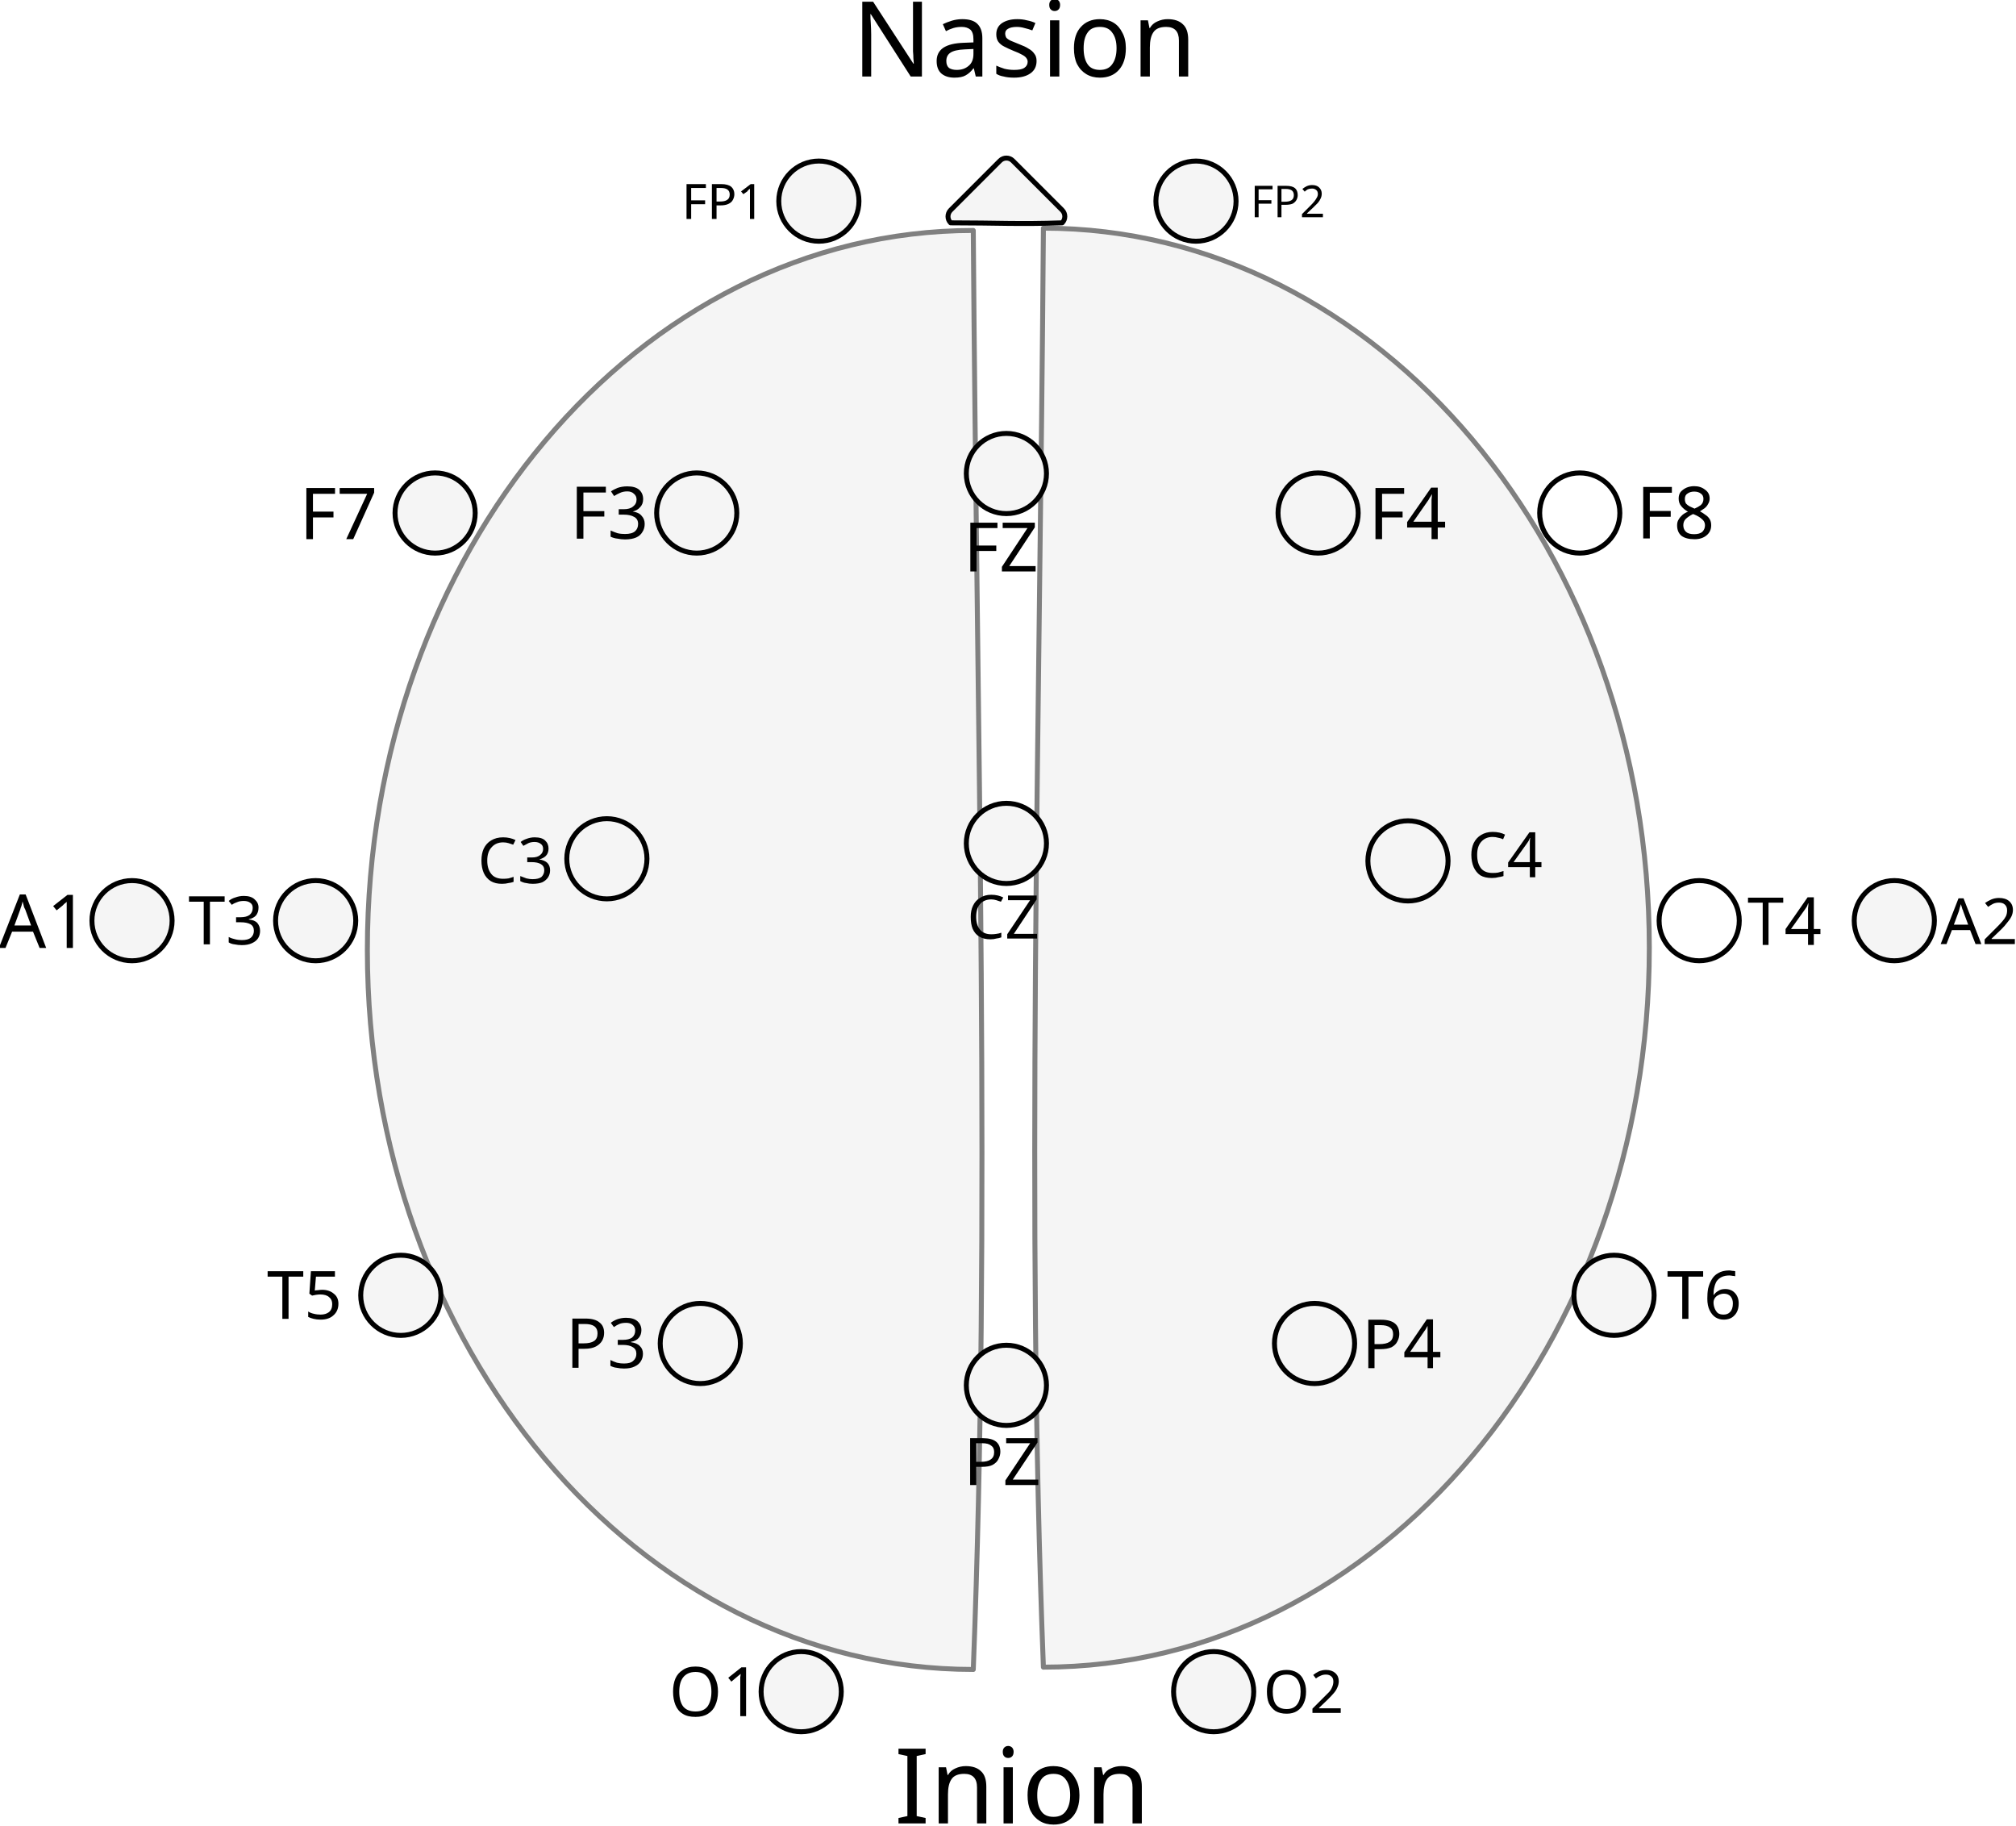
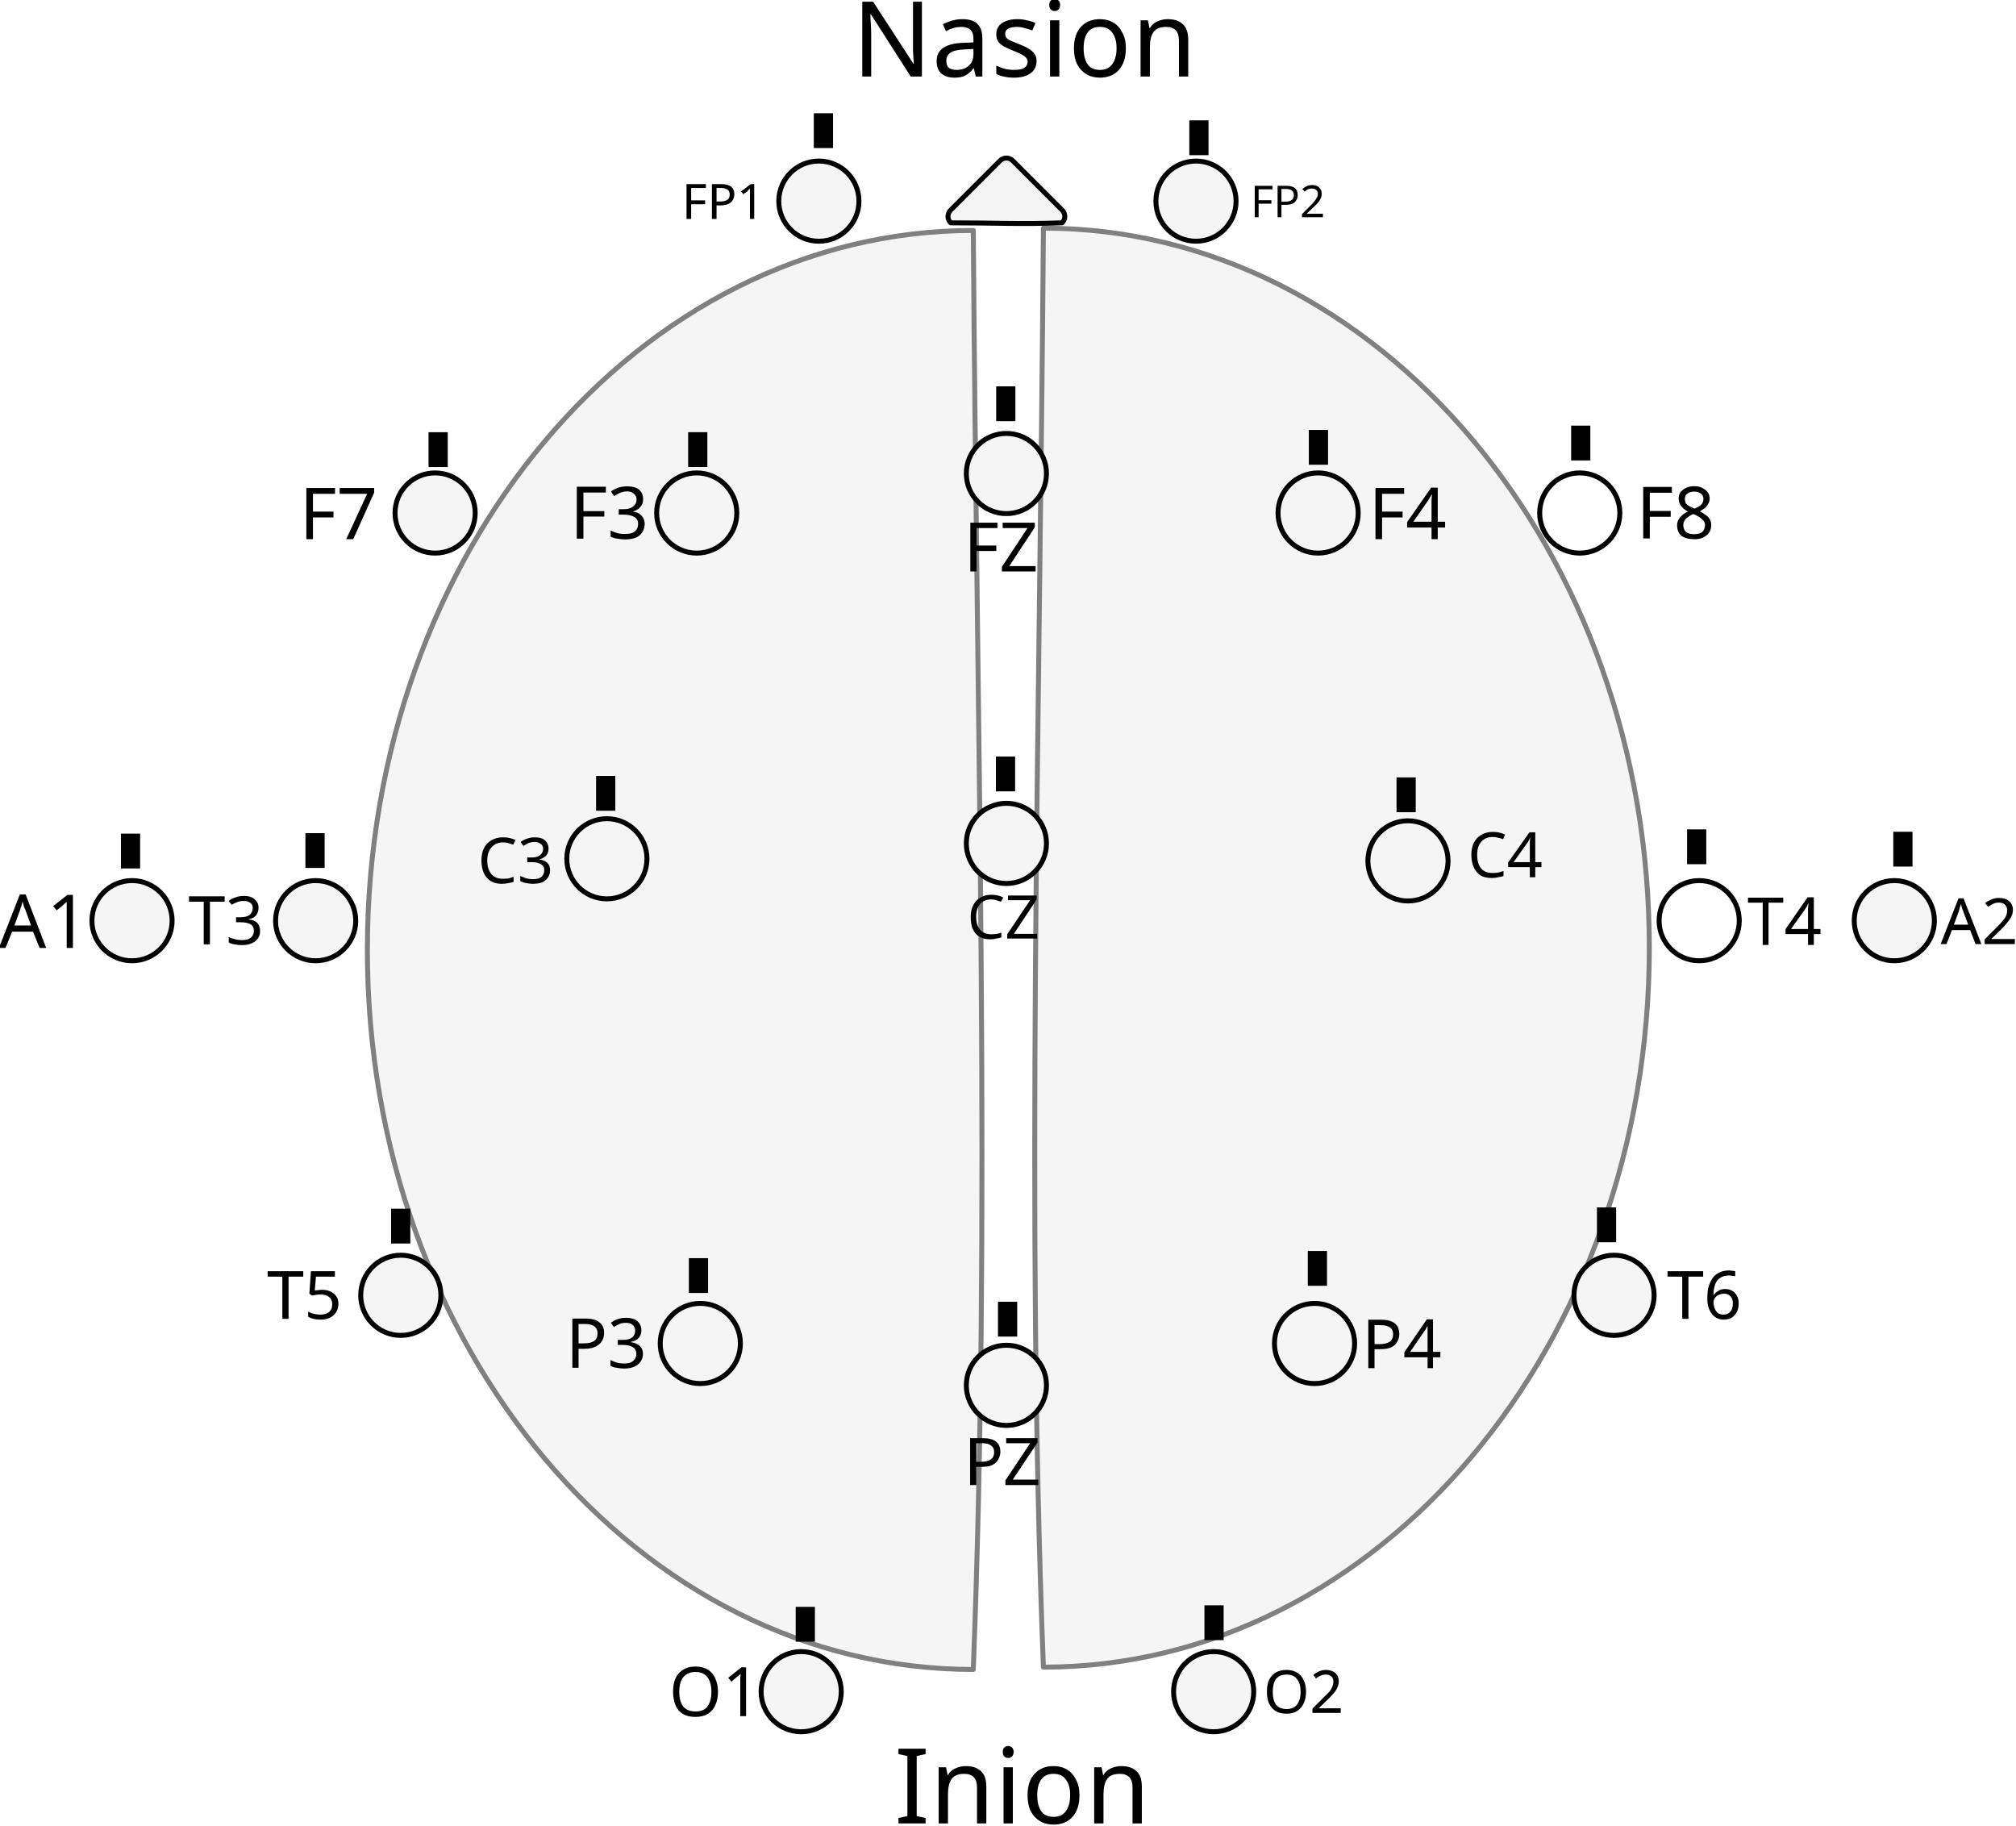
<svg xmlns="http://www.w3.org/2000/svg" height="73.646mm" id="svg640" version="1.1" viewBox="0 0 81.327 73.646" width="81.327mm" xml:space="preserve">
  <defs id="defs637" />
  <g id="layer1" transform="translate(-111.2972,-154.2273)">
    <path d="m 150.56,221.563 c -13.5,0 -24.443,-12.993 -24.443,-29.02 10e-6,-16.028 10.944,-29.02 24.443,-29.02 0.151,20.708 0.706,39.969 0,58.041 z" id="path217-9" style="fill:#f5f5f5;stroke:#808080;stroke-width:0.2;stroke-linejoin:round;stroke-dasharray:none;stroke-dashoffset:2.918" />
    <path d="m 153.389,221.47 c 13.5,0 24.443,-12.993 24.443,-29.02 0,-16.028 -10.944,-29.02 -24.443,-29.02 -0.151,20.708 -0.706,39.969 0,58.041 z" id="path217-3-2" style="fill:#f5f5f5;stroke:#808080;stroke-width:0.2;stroke-linejoin:round;stroke-dasharray:none;stroke-dashoffset:2.918" />
    <ellipse cx="139.404" cy="174.919" id="F3" rx="1.617" ry="1.617" style="fill:none;fill-opacity:1;stroke:#000000;stroke-width:0.2;stroke-linejoin:round;stroke-dasharray:none;stroke-dashoffset:2.918" />
    <ellipse cx="135.779" cy="188.865" id="C3" rx="1.617" ry="1.617" style="fill:none;fill-opacity:1;stroke:#000000;stroke-width:0.2;stroke-linejoin:round;stroke-dasharray:none;stroke-dashoffset:2.918" />
    <ellipse cx="139.548" cy="208.415" id="P3" rx="1.617" ry="1.617" style="fill:#f5f5f5;fill-opacity:1;stroke:#000000;stroke-width:0.2;stroke-linejoin:round;stroke-dasharray:none;stroke-dashoffset:2.918" />
    <ellipse cx="143.618" cy="222.459" id="O1" rx="1.617" ry="1.617" style="fill:#f5f5f5;fill-opacity:1;stroke:#000000;stroke-width:0.2;stroke-linejoin:round;stroke-dasharray:none;stroke-dashoffset:2.918" />
    <ellipse cx="127.466" cy="206.472" id="T5" rx="1.617" ry="1.617" style="fill:#f5f5f5;fill-opacity:1;stroke:#000000;stroke-width:0.2;stroke-linejoin:round;stroke-dasharray:none;stroke-dashoffset:2.918" />
    <ellipse cx="124.031" cy="191.362" id="T3" rx="1.617" ry="1.617" style="fill:#f5f5f5;fill-opacity:1;stroke:#000000;stroke-width:0.2;stroke-linejoin:round;stroke-dasharray:none;stroke-dashoffset:2.918" />
    <ellipse cx="116.623" cy="191.362" id="A1" rx="1.617" ry="1.617" style="fill:#f5f5f5;fill-opacity:1;stroke:#000000;stroke-width:0.2;stroke-linejoin:round;stroke-dasharray:none;stroke-dashoffset:2.918" />
    <ellipse cx="128.85" cy="174.919" id="F7" rx="1.617" ry="1.617" style="fill:#f5f5f5;fill-opacity:1;stroke:#000000;stroke-width:0.2;stroke-linejoin:round;stroke-dasharray:none;stroke-dashoffset:2.918" />
    <ellipse cx="151.896" cy="173.326" id="FZ" rx="1.617" ry="1.617" style="fill:#f5f5f5;fill-opacity:1;stroke:#000000;stroke-width:0.2;stroke-linejoin:round;stroke-dasharray:none;stroke-dashoffset:2.918" />
    <ellipse cx="151.896" cy="188.245" id="CZ" rx="1.617" ry="1.617" style="fill:#f5f5f5;fill-opacity:1;stroke:#000000;stroke-width:0.2;stroke-linejoin:round;stroke-dasharray:none;stroke-dashoffset:2.918" />
    <ellipse cx="151.896" cy="210.103" id="PZ" rx="1.617" ry="1.617" style="fill:#f5f5f5;fill-opacity:1;stroke:#000000;stroke-width:0.2;stroke-linejoin:round;stroke-dasharray:none;stroke-dashoffset:2.918" />
    <ellipse cx="144.331" cy="162.34" id="FP1" rx="1.617" ry="1.617" style="fill:#f5f5f5;fill-opacity:1;stroke:#000000;stroke-width:0.2;stroke-linejoin:round;stroke-dasharray:none;stroke-dashoffset:2.918" />
    <ellipse cx="-164.471" cy="174.919" id="F4" rx="1.617" ry="1.617" style="fill:#f5f5f5;fill-opacity:1;stroke:#000000;stroke-width:0.2;stroke-linejoin:round;stroke-dasharray:none;stroke-dashoffset:2.918" transform="scale(-1,1)" />
    <ellipse cx="-168.096" cy="188.95" id="C4" rx="1.617" ry="1.617" style="fill:#f5f5f5;fill-opacity:1;stroke:#000000;stroke-width:0.2;stroke-linejoin:round;stroke-dasharray:none;stroke-dashoffset:2.918" transform="scale(-1,1)" />
    <ellipse cx="-164.327" cy="208.415" id="P4" rx="1.617" ry="1.617" style="fill:#f5f5f5;fill-opacity:1;stroke:#000000;stroke-width:0.2;stroke-linejoin:round;stroke-dasharray:none;stroke-dashoffset:2.918" transform="scale(-1,1)" />
    <ellipse cx="-160.257" cy="222.459" id="O2" rx="1.617" ry="1.617" style="fill:#f5f5f5;fill-opacity:1;stroke:#000000;stroke-width:0.2;stroke-linejoin:round;stroke-dasharray:none;stroke-dashoffset:2.918" transform="scale(-1,1)" />
    <ellipse cx="-176.409" cy="206.472" id="T6" rx="1.617" ry="1.617" style="fill:#f5f5f5;fill-opacity:1;stroke:#000000;stroke-width:0.2;stroke-linejoin:round;stroke-dasharray:none;stroke-dashoffset:2.918" transform="scale(-1,1)" />
    <ellipse cx="-179.844" cy="191.362" id="T4" rx="1.617" ry="1.617" style="fill:none;fill-opacity:1;stroke:#000000;stroke-width:0.2;stroke-linejoin:round;stroke-dasharray:none;stroke-dashoffset:2.918" transform="scale(-1,1)" />
    <ellipse cx="-175.026" cy="174.919" fill="#00ff00" id="F8" rx="1.617" ry="1.617" style="fill:none;fill-opacity:1;stroke:#000000;stroke-width:0.2;stroke-linejoin:round;stroke-dasharray:none;stroke-dashoffset:2.918" transform="scale(-1,1)" />
    <ellipse cx="-159.544" cy="162.34" id="FP2" rx="1.617" ry="1.617" style="fill:#f5f5f5;fill-opacity:1;stroke:#000000;stroke-width:0.2;stroke-linejoin:round;stroke-dasharray:none;stroke-dashoffset:2.918" transform="scale(-1,1)" />
    <text id="text2041-3" style="font-size:4.233px;line-height:1.25;font-family:sans-serif;letter-spacing:0px;stroke-width:0.2;stroke-dasharray:none" x="147.371" xml:space="preserve" y="227.776">
      <tspan id="tspan2039-2" style="stroke-width:0.2;stroke-dasharray:none" x="147.371" y="227.776">Inion</tspan>
    </text>
    <text id="text2095-0" style="font-size:4.233px;line-height:1.25;font-family:sans-serif;letter-spacing:0px;stroke-width:0.2;stroke-dasharray:none" x="145.675" xml:space="preserve" y="157.313">
      <tspan id="tspan2093-6" style="stroke-width:0.2;stroke-dasharray:none" x="145.675" y="157.313">Nasion</tspan>
    </text>
    <path d="m 152.153,160.709 1.993,1.993 c 0.142,0.142 0.142,0.371 0,0.513 -1.77,0.06 -2.633,-2.7e-4 -4.499,0 -0.142,-0.142 -0.142,-0.371 0,-0.513 l 1.993,-1.993 c 0.142,-0.142 0.371,-0.142 0.513,0 z" id="rect2149-1" style="fill:#f5f5f5;stroke:#000000;stroke-width:0.2;stroke-linejoin:round;stroke-dasharray:none;stroke-dashoffset:2.918" />
    <text id="text982" style="font-size:1.971px;line-height:1.25;font-family:sans-serif;letter-spacing:0px;stroke-width:0.123" x="138.803" xml:space="preserve" y="163.059">
      <tspan id="tspan980" style="stroke-width:0.123" x="138.803" y="163.059">FP1</tspan>
    </text>
    <text id="text1036" style="font-size:2.927px;line-height:1.25;font-family:sans-serif;letter-spacing:0px;stroke-width:0.183" x="134.285" xml:space="preserve" y="175.952">
      <tspan id="tspan1034" style="stroke-width:0.183" x="134.285" y="175.952">F3</tspan>
    </text>
    <text id="text1040" style="font-size:2.553px;line-height:1.25;font-family:sans-serif;letter-spacing:0px;stroke-width:0.16" x="130.562" xml:space="preserve" y="189.843">
      <tspan id="tspan1038" style="stroke-width:0.16" x="130.562" y="189.843">C3</tspan>
    </text>
    <text id="text1044" style="font-size:2.773px;line-height:1.25;font-family:sans-serif;letter-spacing:0px;stroke-width:0.173" x="134.121" xml:space="preserve" y="209.393">
      <tspan id="tspan1042" style="stroke-width:0.173" x="134.121" y="209.393">P3</tspan>
    </text>
    <text id="text1048" style="font-size:2.75px;line-height:1.25;font-family:sans-serif;letter-spacing:0px;stroke-width:0.172" x="138.276" xml:space="preserve" y="223.447">
      <tspan id="tspan1046" style="stroke-width:0.172" x="138.276" y="223.447">O1</tspan>
    </text>
    <text id="text1052" style="font-size:2.887px;line-height:1.25;font-family:sans-serif;letter-spacing:0px;stroke-width:0.18" x="123.376" xml:space="preserve" y="175.971">
      <tspan id="tspan1050" style="stroke-width:0.18" x="123.376" y="175.971">F7</tspan>
    </text>
    <text id="text1056" style="font-size:2.708px;line-height:1.25;font-family:sans-serif;letter-spacing:0px;stroke-width:0.169" x="118.891" xml:space="preserve" y="192.318">
      <tspan id="tspan1054" style="stroke-width:0.169" x="118.891" y="192.318">T3</tspan>
    </text>
    <text id="text1060" style="font-size:2.691px;line-height:1.25;font-family:sans-serif;letter-spacing:0px;stroke-width:0.168" x="122.064" xml:space="preserve" y="207.422">
      <tspan id="tspan1058" style="stroke-width:0.168" x="122.064" y="207.422">T5</tspan>
    </text>
    <text id="text1064" style="font-size:1.779px;line-height:1.25;font-family:sans-serif;letter-spacing:0px;stroke-width:0.111" x="161.741" xml:space="preserve" y="162.989">
      <tspan id="tspan1062" style="stroke-width:0.111" x="161.741" y="162.989">FP2</tspan>
    </text>
    <text id="text1068" style="font-size:2.907px;line-height:1.25;font-family:sans-serif;letter-spacing:0px;stroke-width:0.182" x="177.304" xml:space="preserve" y="175.945">
      <tspan id="tspan1066" style="stroke-width:0.182" x="177.304" y="175.945">F8</tspan>
    </text>
    <text id="text1072" style="font-size:2.674px;line-height:1.25;font-family:sans-serif;letter-spacing:0px;stroke-width:0.167" x="181.78" xml:space="preserve" y="192.337">
      <tspan id="tspan1070" style="stroke-width:0.167" x="181.78" y="192.337">T4</tspan>
    </text>
    <text id="text1076" style="font-size:2.691px;line-height:1.25;font-family:sans-serif;letter-spacing:0px;stroke-width:0.168" x="178.534" xml:space="preserve" y="207.422">
      <tspan id="tspan1074" style="stroke-width:0.168" x="178.534" y="207.422">T6</tspan>
    </text>
    <text id="text1080" style="font-size:2.39px;line-height:1.25;font-family:sans-serif;letter-spacing:0px;stroke-width:0.149" x="162.264" xml:space="preserve" y="223.318">
      <tspan id="tspan1078" style="stroke-width:0.149" x="162.264" y="223.318">O2</tspan>
    </text>
    <text id="text1084" style="font-size:2.737px;line-height:1.25;font-family:sans-serif;letter-spacing:0px;stroke-width:0.171" x="166.23" xml:space="preserve" y="209.412">
      <tspan id="tspan1082" style="stroke-width:0.171" x="166.23" y="209.412">P4</tspan>
    </text>
    <text id="text1088" style="font-size:2.523px;line-height:1.25;font-family:sans-serif;letter-spacing:0px;stroke-width:0.158" x="170.495" xml:space="preserve" y="189.607">
      <tspan id="tspan1086" style="stroke-width:0.158" x="170.495" y="189.607">C4</tspan>
    </text>
    <text id="text1092" style="font-size:2.887px;line-height:1.25;font-family:sans-serif;letter-spacing:0px;stroke-width:0.18" x="166.502" xml:space="preserve" y="175.971">
      <tspan id="tspan1090" style="stroke-width:0.18" x="166.502" y="175.971">F4</tspan>
    </text>
    <text id="text1096" style="font-size:2.755px;line-height:1.25;font-family:sans-serif;letter-spacing:0px;stroke-width:0.172" x="150.176" xml:space="preserve" y="177.277">
      <tspan id="tspan1094" style="stroke-width:0.172" x="150.176" y="177.277">FZ</tspan>
    </text>
    <text id="text1100" style="font-size:2.431px;line-height:1.25;font-family:sans-serif;letter-spacing:0px;stroke-width:0.152" x="150.299" xml:space="preserve" y="192.082">
      <tspan id="tspan1098" style="stroke-width:0.152" x="150.299" y="192.082">CZ</tspan>
    </text>
    <text id="text1104" style="font-size:2.653px;line-height:1.25;font-family:sans-serif;letter-spacing:0px;stroke-width:0.166" x="150.184" xml:space="preserve" y="214.125">
      <tspan id="tspan1102" style="stroke-width:0.166" x="150.184" y="214.125">PZ</tspan>
    </text>
    <text id="text1135" style="font-size:3.006px;line-height:1.25;font-family:sans-serif;letter-spacing:0px;stroke-width:0.188" x="111.252" xml:space="preserve" y="192.458">
      <tspan id="tspan1133" style="stroke-width:0.188" x="111.252" y="192.458">A1</tspan>
    </text>
    <ellipse cx="187.715" cy="191.362" id="A2" rx="1.617" ry="1.617" style="fill:#f5f5f5;fill-opacity:1;stroke:#000000;stroke-width:0.2;stroke-linejoin:round;stroke-dasharray:none;stroke-dashoffset:2.918" />
    <text id="text1135-7" style="font-size:2.582px;line-height:1.25;font-family:sans-serif;letter-spacing:0px;stroke-width:0.161" x="189.585" xml:space="preserve" y="192.303">
      <tspan id="tspan1133-5" style="stroke-width:0.161" x="189.585" y="192.303">A2</tspan>
    </text>
+     <rect style="fill:#000000" id="F8bar" width="0.775" height="1.404" x="-175.453" y="-172.799" transform="scale(-1)" />
+     <rect style="fill:#000000" id="F7bar" width="0.775" height="1.404" x="-129.36" y="-173.064" transform="scale(-1)" />
+     <rect style="fill:#000000" id="F3bar" width="0.775" height="1.404" x="-139.833" y="-173.063" transform="scale(-1)" />
+     <rect style="fill:#000000" id="F4bar" width="0.775" height="1.404" x="-164.872" y="-172.972" transform="scale(-1)" />
+     <rect style="fill:#000000" id="FZbar" width="0.775" height="1.404" x="-152.259" y="-171.215" transform="scale(-1)" />
+     <rect style="fill:#000000" id="A1bar" width="0.775" height="1.404" x="-116.95" y="-189.255" transform="scale(-1)" />
+     <rect style="fill:#000000" id="A2bar" width="0.775" height="1.404" x="-188.449" y="-189.18" transform="scale(-1)" />
+     <rect style="fill:#000000" id="C3bar" width="0.775" height="1.404" x="-136.119" y="-186.928" transform="scale(-1)" />
+     <rect style="fill:#000000" id="C4bar" width="0.775" height="1.404" x="-168.409" y="-186.987" transform="scale(-1)" />
+     <rect style="fill:#000000" id="CZbar" width="0.775" height="1.404" x="-152.248" y="-186.145" transform="scale(-1)" />
+     <rect style="fill:#000000" id="T3bar" width="0.775" height="1.404" x="-124.393" y="-189.235" transform="scale(-1)" />
+     <rect style="fill:#000000" id="T4bar" width="0.775" height="1.404" x="-180.13" y="-189.084" transform="scale(-1)" />
+     <rect style="fill:#000000" id="T5bar" width="0.775" height="1.404" x="-127.85" y="-204.383" transform="scale(-1)" />
+     <rect style="fill:#000000" id="T6bar" width="0.775" height="1.404" x="-176.494" y="-204.331" transform="scale(-1)" />
+     <rect style="fill:#000000" id="P3bar" width="0.775" height="1.404" x="-139.861" y="-206.378" transform="scale(-1)" />
+     <rect style="fill:#000000" id="P4bar" width="0.775" height="1.404" x="-164.83" y="-206.089" transform="scale(-1)" />
+     <rect style="fill:#000000" id="PZbar" width="0.775" height="1.404" x="-152.332" y="-208.137" transform="scale(-1)" />
+     <rect style="fill:#000000" id="O1bar" width="0.775" height="1.404" x="-144.171" y="-220.442" transform="scale(-1)" />
+     <rect style="fill:#000000" id="O2bar" width="0.775" height="1.404" x="-160.66" y="-220.38" transform="scale(-1)" />
+     <rect style="fill:#000000" id="FP1bar" width="0.775" height="1.404" x="-144.902" y="-160.199" transform="scale(-1)" />
+     <rect style="fill:#000000" id="FP2bar" width="0.775" height="1.404" x="-160.05" y="-160.486" transform="scale(-1)" />
  </g>
</svg>
